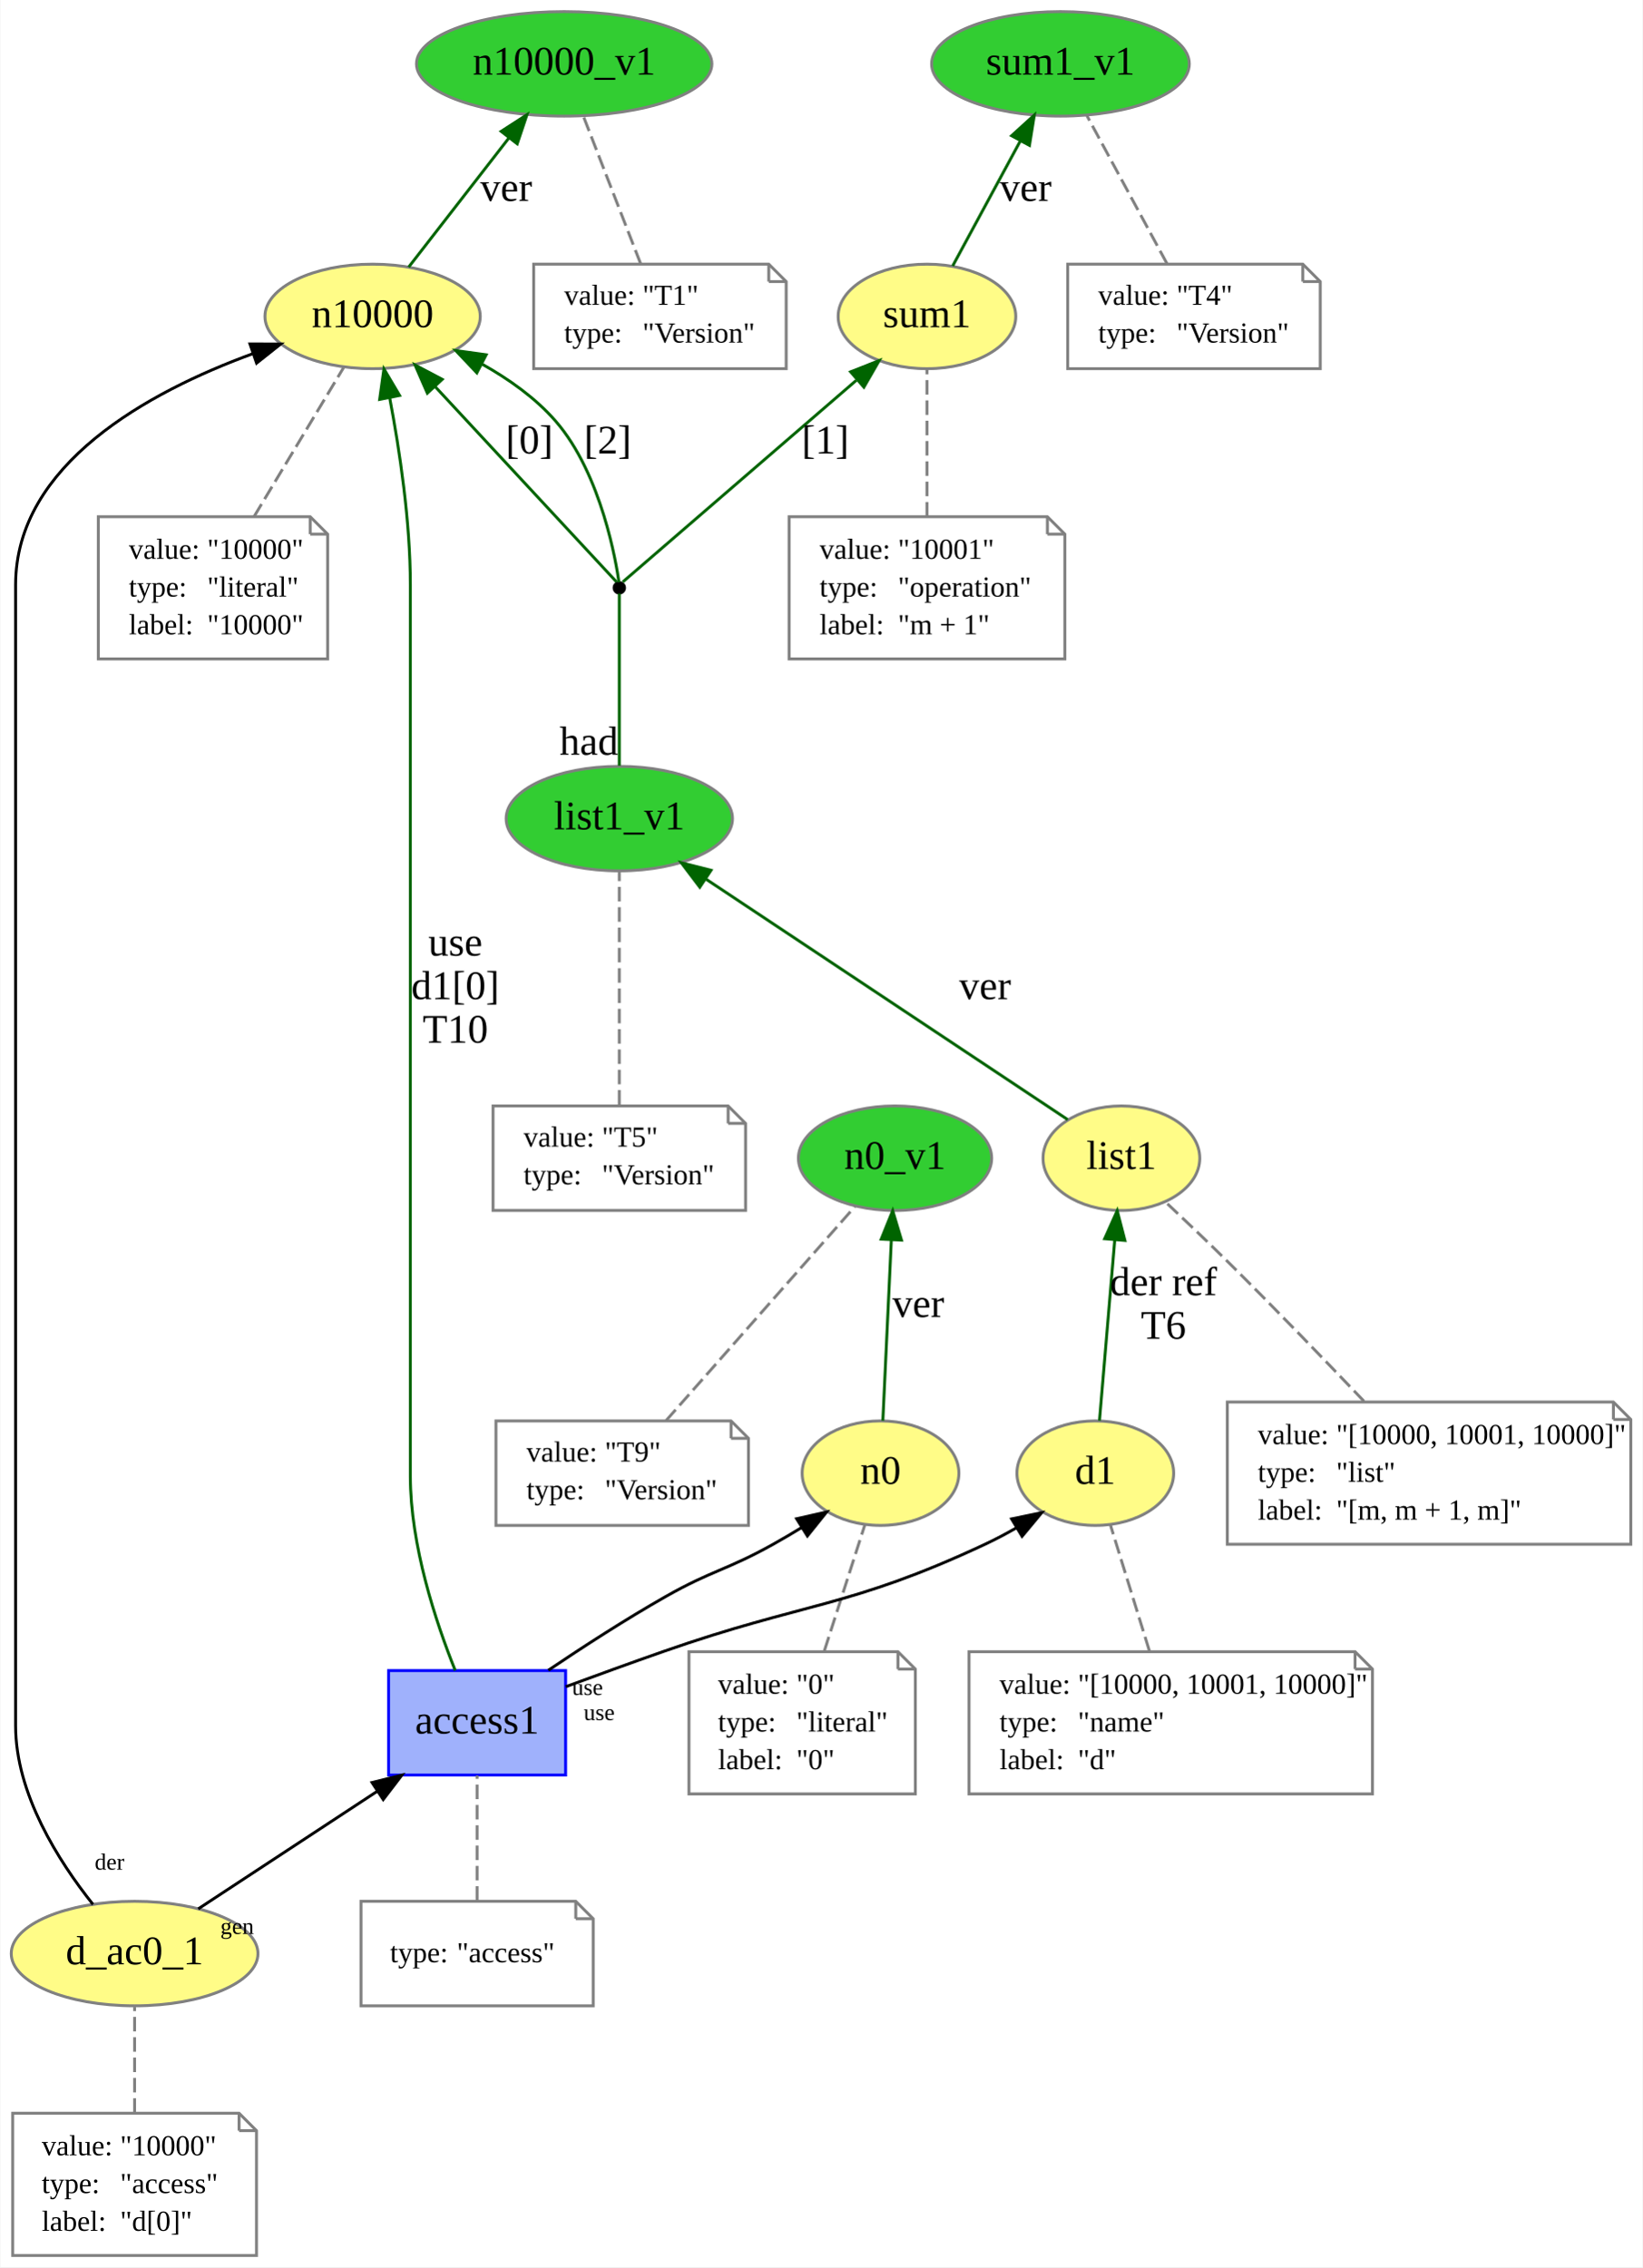
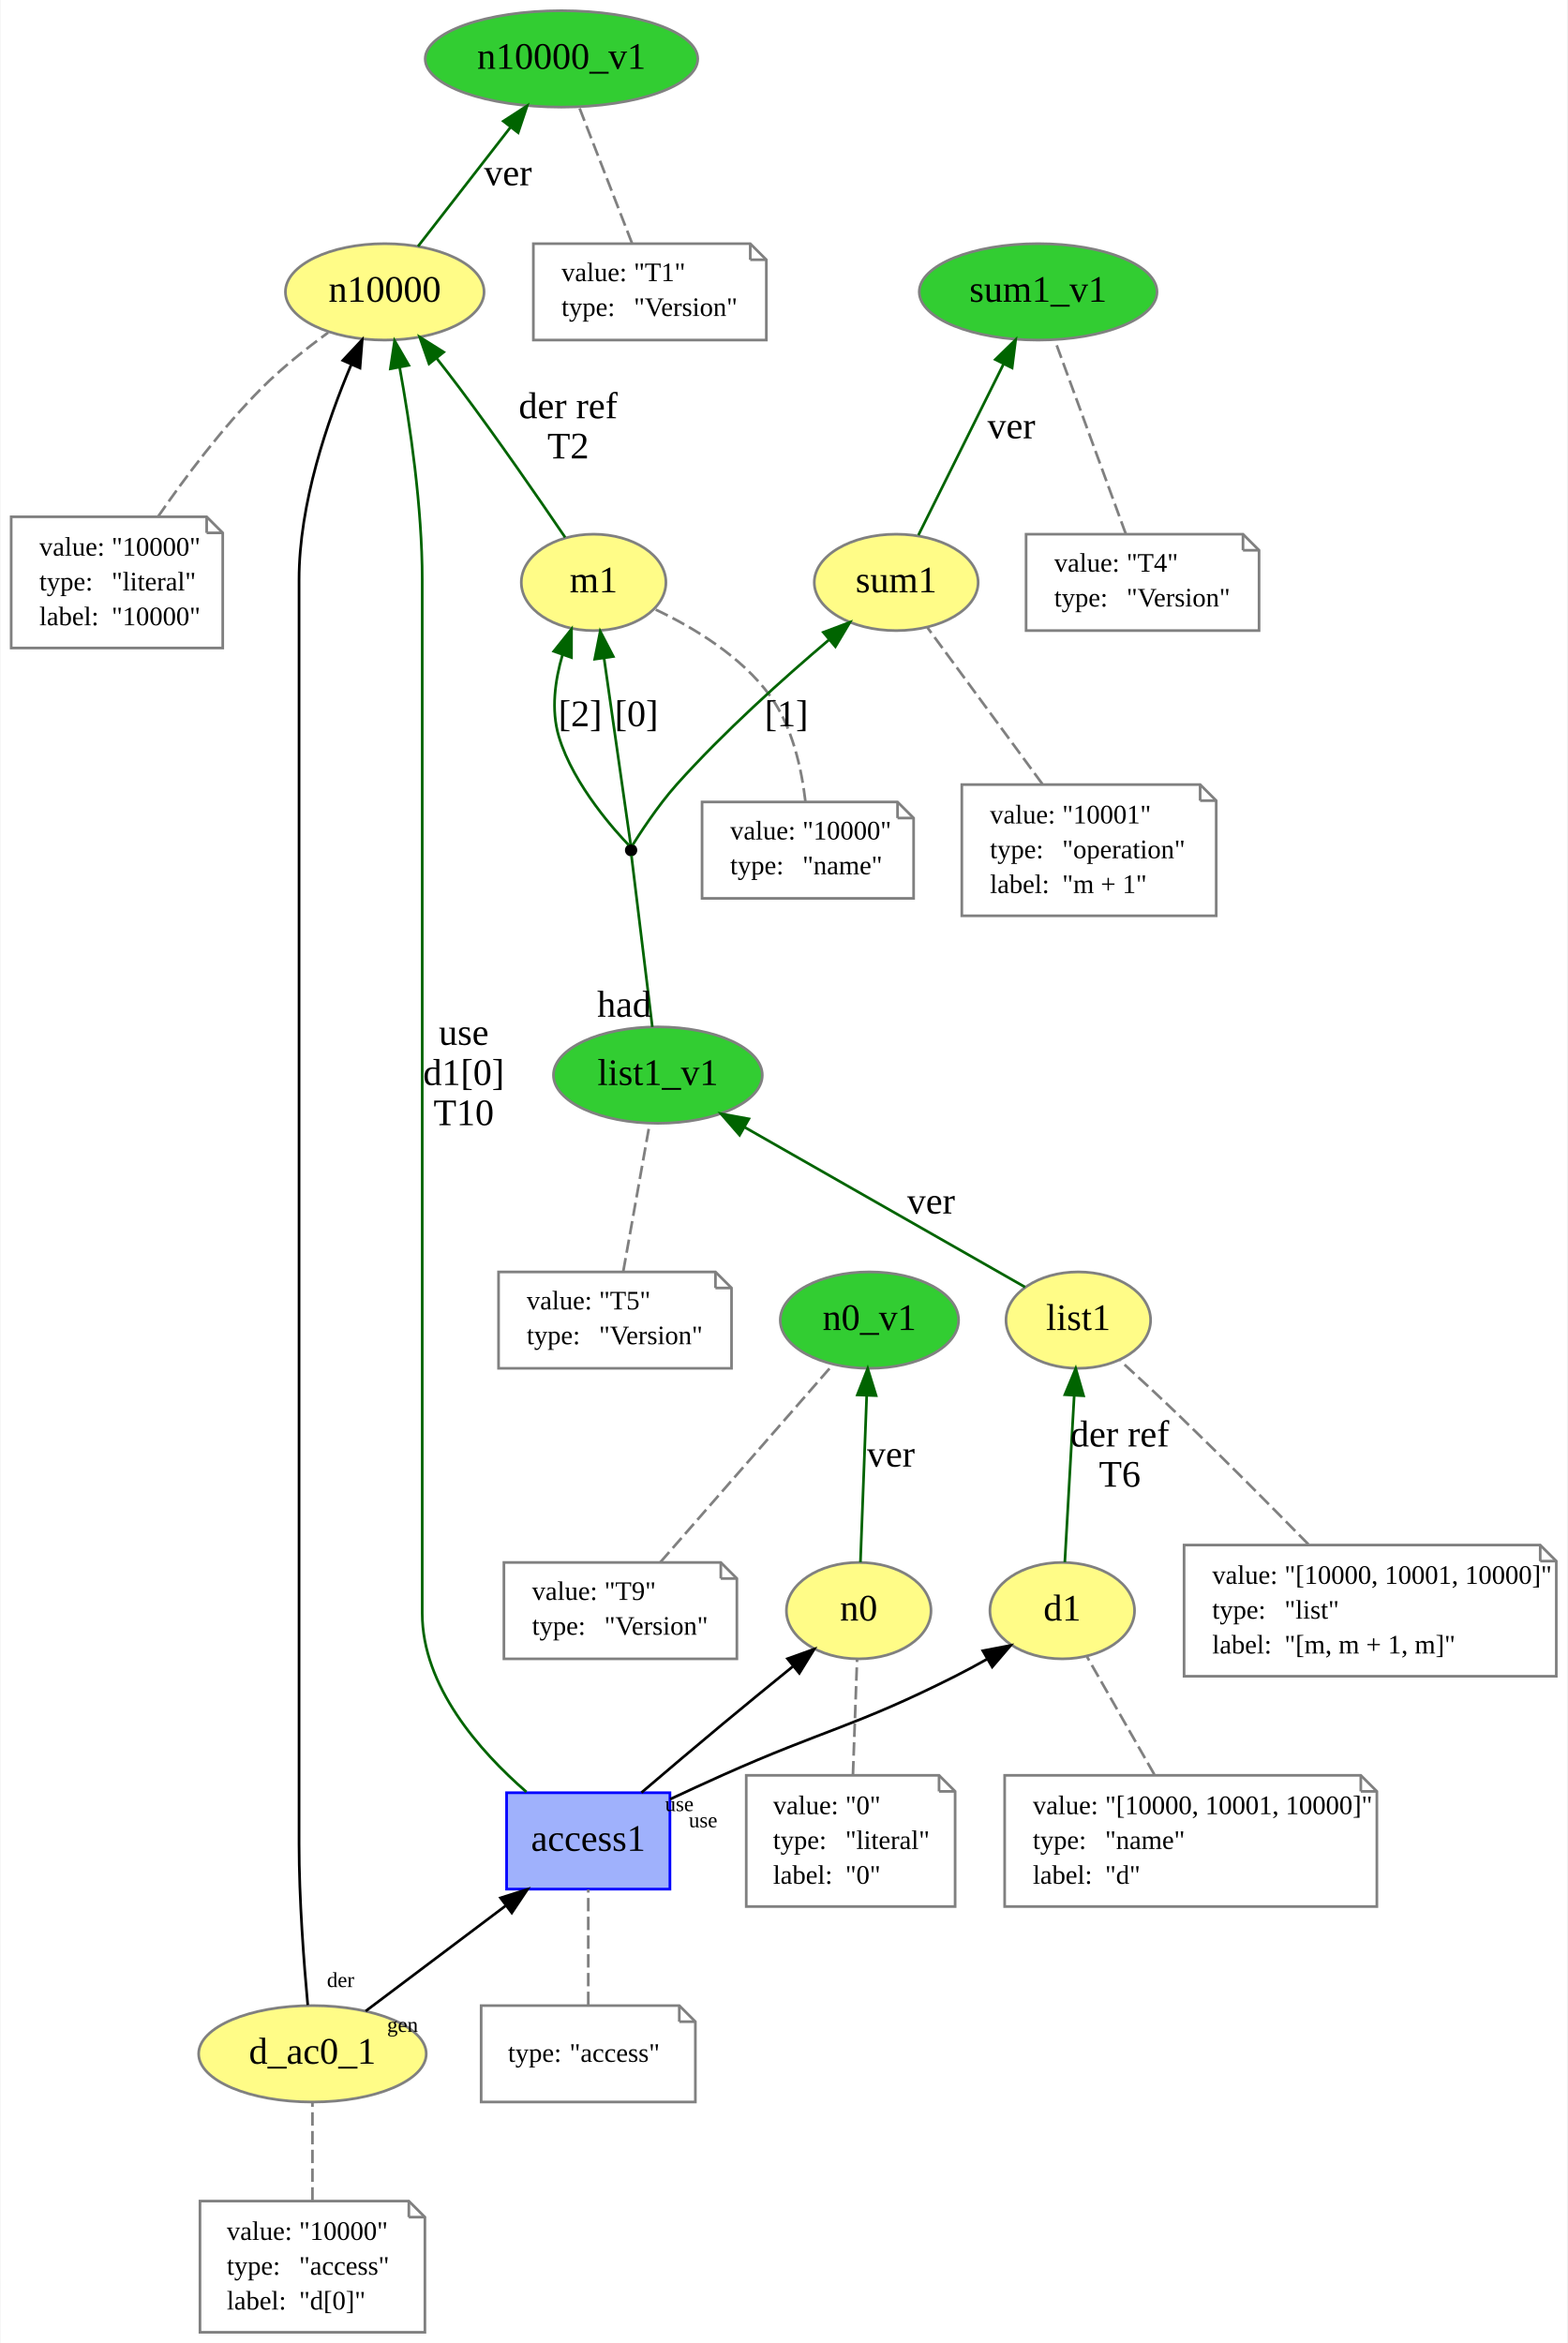
- <svg xmlns="http://www.w3.org/2000/svg" xmlns:xlink="http://www.w3.org/1999/xlink" width="566pt" height="781pt" viewBox="0.00 0.00 565.75 781.00">
-   <g id="graph0" class="graph" transform="scale(1 1) rotate(0) translate(4 777)">
-     <polygon fill="white" stroke="none" points="-4,4 -4,-777 561.746,-777 561.746,4 -4,4" />
+ <svg xmlns="http://www.w3.org/2000/svg" xmlns:xlink="http://www.w3.org/1999/xlink" width="578pt" height="864pt" viewBox="0.00 0.00 577.65 864.00">
+   <g id="graph0" class="graph" transform="scale(0.987429 0.987429) rotate(0) translate(4 871)">
+     <polygon fill="white" stroke="none" points="-4,4 -4,-871 581,-871 581,4 -4,4" />
    <g id="node1" class="node">
      <g id="a_node1">
        <a xlink:href="http://example.org/n10000" xlink:title="n10000">
-           <ellipse fill="#fffc87" stroke="#808080" cx="124.246" cy="-668" rx="37.093" ry="18" />
-           <text text-anchor="middle" x="124.246" y="-664.3" font-family="Times New Roman,serif" font-size="14.00">n10000</text>
+           <ellipse fill="#fffc87" stroke="#808080" cx="139.5" cy="-762" rx="37.093" ry="18" />
+           <text text-anchor="middle" x="139.5" y="-758.3" font-family="Times New Roman,serif" font-size="14.00">n10000</text>
        </a>
      </g>
    </g>
    <g id="node3" class="node">
      <g id="a_node3">
        <a xlink:href="http://example.org/n10000_v1" xlink:title="n10000_v1">
-           <ellipse fill="#32cd32" stroke="#808080" cx="190.246" cy="-755" rx="50.892" ry="18" />
-           <text text-anchor="middle" x="190.246" y="-751.3" font-family="Times New Roman,serif" font-size="14.00">n10000_v1</text>
+           <ellipse fill="#32cd32" stroke="#808080" cx="205.5" cy="-849" rx="50.892" ry="18" />
+           <text text-anchor="middle" x="205.5" y="-845.3" font-family="Times New Roman,serif" font-size="14.00">n10000_v1</text>
        </a>
      </g>
    </g>
    <g id="edge3" class="edge">
-       <path fill="none" stroke="darkgreen" d="M136.66,-684.988C146.399,-697.53 160.121,-715.203 171.241,-729.523" />
-       <polygon fill="darkgreen" stroke="darkgreen" points="168.54,-731.752 177.438,-737.504 174.069,-727.459 168.54,-731.752" />
-       <text text-anchor="middle" x="170.246" y="-707.8" font-family="Times New Roman,serif" font-size="14.00">ver</text>
+       <path fill="none" stroke="darkgreen" d="M151.914,-778.988C161.653,-791.53 175.375,-809.203 186.495,-823.523" />
+       <polygon fill="darkgreen" stroke="darkgreen" points="183.794,-825.752 192.691,-831.504 189.323,-821.459 183.794,-825.752" />
+       <text text-anchor="middle" x="185.5" y="-801.8" font-family="Times New Roman,serif" font-size="14.00">ver</text>
    </g>
    <g id="node2" class="node">
-       <polygon fill="none" stroke="gray" points="102.746,-599 29.746,-599 29.746,-550 108.746,-550 108.746,-593 102.746,-599" />
-       <polyline fill="none" stroke="gray" points="102.746,-599 102.746,-593 " />
-       <polyline fill="none" stroke="gray" points="108.746,-593 102.746,-593 " />
-       <text text-anchor="start" x="40.246" y="-584.5" font-family="Times New Roman,serif" font-size="10.00">value:</text>
-       <text text-anchor="start" x="67.246" y="-584.5" font-family="Times New Roman,serif" font-size="10.00">"10000"</text>
-       <text text-anchor="start" x="40.246" y="-571.5" font-family="Times New Roman,serif" font-size="10.00">type:</text>
-       <text text-anchor="start" x="67.246" y="-571.5" font-family="Times New Roman,serif" font-size="10.00">"literal"</text>
-       <text text-anchor="start" x="40.246" y="-558.5" font-family="Times New Roman,serif" font-size="10.00">label:</text>
-       <text text-anchor="start" x="67.246" y="-558.5" font-family="Times New Roman,serif" font-size="10.00">"10000"</text>
+       <polygon fill="none" stroke="gray" points="73,-678 0,-678 0,-629 79,-629 79,-672 73,-678" />
+       <polyline fill="none" stroke="gray" points="73,-678 73,-672 " />
+       <polyline fill="none" stroke="gray" points="79,-672 73,-672 " />
+       <text text-anchor="start" x="10.5" y="-663.5" font-family="Times New Roman,serif" font-size="10.00">value:</text>
+       <text text-anchor="start" x="37.5" y="-663.5" font-family="Times New Roman,serif" font-size="10.00">"10000"</text>
+       <text text-anchor="start" x="10.5" y="-650.5" font-family="Times New Roman,serif" font-size="10.00">type:</text>
+       <text text-anchor="start" x="37.5" y="-650.5" font-family="Times New Roman,serif" font-size="10.00">"literal"</text>
+       <text text-anchor="start" x="10.5" y="-637.5" font-family="Times New Roman,serif" font-size="10.00">label:</text>
+       <text text-anchor="start" x="37.5" y="-637.5" font-family="Times New Roman,serif" font-size="10.00">"10000"</text>
    </g>
    <g id="edge1" class="edge">
-       <path fill="none" stroke="gray" stroke-dasharray="5,2" d="M83.41,-599.064C93.086,-615.161 105.668,-636.093 114.294,-650.443" />
+       <path fill="none" stroke="gray" stroke-dasharray="5,2" d="M54.805,-678.007C64.892,-692.618 78.897,-711.345 93.5,-726 101.008,-733.535 110.185,-740.831 118.362,-746.793" />
    </g>
    <g id="node4" class="node">
-       <polygon fill="none" stroke="gray" points="260.746,-686 179.746,-686 179.746,-650 266.746,-650 266.746,-680 260.746,-686" />
-       <polyline fill="none" stroke="gray" points="260.746,-686 260.746,-680 " />
-       <polyline fill="none" stroke="gray" points="266.746,-680 260.746,-680 " />
-       <text text-anchor="start" x="190.246" y="-672" font-family="Times New Roman,serif" font-size="10.00">value:</text>
-       <text text-anchor="start" x="217.246" y="-672" font-family="Times New Roman,serif" font-size="10.00">"T1"</text>
-       <text text-anchor="start" x="190.246" y="-659" font-family="Times New Roman,serif" font-size="10.00">type:</text>
-       <text text-anchor="start" x="217.246" y="-659" font-family="Times New Roman,serif" font-size="10.00">"Version"</text>
+       <polygon fill="none" stroke="gray" points="276,-780 195,-780 195,-744 282,-744 282,-774 276,-780" />
+       <polyline fill="none" stroke="gray" points="276,-780 276,-774 " />
+       <polyline fill="none" stroke="gray" points="282,-774 276,-774 " />
+       <text text-anchor="start" x="205.5" y="-766" font-family="Times New Roman,serif" font-size="10.00">value:</text>
+       <text text-anchor="start" x="232.5" y="-766" font-family="Times New Roman,serif" font-size="10.00">"T1"</text>
+       <text text-anchor="start" x="205.5" y="-753" font-family="Times New Roman,serif" font-size="10.00">type:</text>
+       <text text-anchor="start" x="232.5" y="-753" font-family="Times New Roman,serif" font-size="10.00">"Version"</text>
    </g>
    <g id="edge2" class="edge">
-       <path fill="none" stroke="gray" stroke-dasharray="5,2" d="M216.568,-686.201C210.805,-701.045 202.529,-722.363 196.802,-737.115" />
+       <path fill="none" stroke="gray" stroke-dasharray="5,2" d="M231.822,-780.201C226.059,-795.045 217.783,-816.363 212.055,-831.115" />
    </g>
    <g id="node5" class="node">
      <g id="a_node5">
-         <a xlink:href="http://example.org/sum1" xlink:title="sum1">
-           <ellipse fill="#fffc87" stroke="#808080" cx="315.246" cy="-668" rx="30.595" ry="18" />
-           <text text-anchor="middle" x="315.246" y="-664.3" font-family="Times New Roman,serif" font-size="14.00">sum1</text>
-         </a>
-       </g>
+         <a xlink:href="http://example.org/m1" xlink:title="m1">
+           <ellipse fill="#fffc87" stroke="#808080" cx="217.5" cy="-653.5" rx="27" ry="18" />
+           <text text-anchor="middle" x="217.5" y="-649.8" font-family="Times New Roman,serif" font-size="14.00">m1</text>
+         </a>
+       </g>
+     </g>
+     <g id="edge5" class="edge">
+       <path fill="none" stroke="darkgreen" d="M206.862,-670.329C196.93,-684.957 181.568,-707.203 167.5,-726 164.75,-729.674 161.782,-733.512 158.841,-737.244" />
+       <polygon fill="darkgreen" stroke="darkgreen" points="156.043,-735.14 152.544,-745.14 161.515,-739.504 156.043,-735.14" />
+       <text text-anchor="middle" x="208" y="-714.8" font-family="Times New Roman,serif" font-size="14.00">der ref</text>
+       <text text-anchor="middle" x="208" y="-699.8" font-family="Times New Roman,serif" font-size="14.00">T2</text>
+     </g>
+     <g id="node6" class="node">
+       <polygon fill="none" stroke="gray" points="331,-571.5 258,-571.5 258,-535.5 337,-535.5 337,-565.5 331,-571.5" />
+       <polyline fill="none" stroke="gray" points="331,-571.5 331,-565.5 " />
+       <polyline fill="none" stroke="gray" points="337,-565.5 331,-565.5 " />
+       <text text-anchor="start" x="268.5" y="-557.5" font-family="Times New Roman,serif" font-size="10.00">value:</text>
+       <text text-anchor="start" x="295.5" y="-557.5" font-family="Times New Roman,serif" font-size="10.00">"10000"</text>
+       <text text-anchor="start" x="268.5" y="-544.5" font-family="Times New Roman,serif" font-size="10.00">type:</text>
+       <text text-anchor="start" x="295.5" y="-544.5" font-family="Times New Roman,serif" font-size="10.00">"name"</text>
+     </g>
+     <g id="edge4" class="edge">
+       <path fill="none" stroke="gray" stroke-dasharray="5,2" d="M296.589,-571.728C295.201,-583.714 291.792,-599.536 283.5,-611 272.712,-625.915 254.759,-636.696 240.299,-643.525" />
    </g>
    <g id="node7" class="node">
      <g id="a_node7">
-         <a xlink:href="http://example.org/sum1_v1" xlink:title="sum1_v1">
-           <ellipse fill="#32cd32" stroke="#808080" cx="361.246" cy="-755" rx="44.393" ry="18" />
-           <text text-anchor="middle" x="361.246" y="-751.3" font-family="Times New Roman,serif" font-size="14.00">sum1_v1</text>
-         </a>
-       </g>
-     </g>
-     <g id="edge6" class="edge">
-       <path fill="none" stroke="darkgreen" d="M324.116,-685.389C330.691,-697.54 339.783,-714.34 347.324,-728.275" />
-       <polygon fill="darkgreen" stroke="darkgreen" points="344.41,-730.243 352.247,-737.371 350.566,-726.911 344.41,-730.243" />
-       <text text-anchor="middle" x="349.246" y="-707.8" font-family="Times New Roman,serif" font-size="14.00">ver</text>
-     </g>
-     <g id="node6" class="node">
-       <polygon fill="none" stroke="gray" points="356.746,-599 267.746,-599 267.746,-550 362.746,-550 362.746,-593 356.746,-599" />
-       <polyline fill="none" stroke="gray" points="356.746,-599 356.746,-593 " />
-       <polyline fill="none" stroke="gray" points="362.746,-593 356.746,-593 " />
-       <text text-anchor="start" x="278.246" y="-584.5" font-family="Times New Roman,serif" font-size="10.00">value:</text>
-       <text text-anchor="start" x="305.246" y="-584.5" font-family="Times New Roman,serif" font-size="10.00">"10001"</text>
-       <text text-anchor="start" x="278.246" y="-571.5" font-family="Times New Roman,serif" font-size="10.00">type:</text>
-       <text text-anchor="start" x="305.246" y="-571.5" font-family="Times New Roman,serif" font-size="10.00">"operation"</text>
-       <text text-anchor="start" x="278.246" y="-558.5" font-family="Times New Roman,serif" font-size="10.00">label:</text>
-       <text text-anchor="start" x="305.246" y="-558.5" font-family="Times New Roman,serif" font-size="10.00">"m + 1"</text>
-     </g>
-     <g id="edge4" class="edge">
-       <path fill="none" stroke="gray" stroke-dasharray="5,2" d="M315.246,-599.064C315.246,-614.949 315.246,-635.543 315.246,-649.873" />
-     </g>
-     <g id="node8" class="node">
-       <polygon fill="none" stroke="gray" points="444.746,-686 363.746,-686 363.746,-650 450.746,-650 450.746,-680 444.746,-686" />
-       <polyline fill="none" stroke="gray" points="444.746,-686 444.746,-680 " />
-       <polyline fill="none" stroke="gray" points="450.746,-680 444.746,-680 " />
-       <text text-anchor="start" x="374.246" y="-672" font-family="Times New Roman,serif" font-size="10.00">value:</text>
-       <text text-anchor="start" x="401.246" y="-672" font-family="Times New Roman,serif" font-size="10.00">"T4"</text>
-       <text text-anchor="start" x="374.246" y="-659" font-family="Times New Roman,serif" font-size="10.00">type:</text>
-       <text text-anchor="start" x="401.246" y="-659" font-family="Times New Roman,serif" font-size="10.00">"Version"</text>
-     </g>
-     <g id="edge5" class="edge">
-       <path fill="none" stroke="gray" stroke-dasharray="5,2" d="M397.937,-686.201C389.904,-701.045 378.367,-722.363 370.384,-737.115" />
+         <a xlink:href="http://example.org/sum1" xlink:title="sum1">
+           <ellipse fill="#fffc87" stroke="#808080" cx="330.5" cy="-653.5" rx="30.595" ry="18" />
+           <text text-anchor="middle" x="330.5" y="-649.8" font-family="Times New Roman,serif" font-size="14.00">sum1</text>
+         </a>
+       </g>
    </g>
    <g id="node9" class="node">
      <g id="a_node9">
-         <a xlink:href="http://example.org/list1" xlink:title="list1">
-           <ellipse fill="#fffc87" stroke="#808080" cx="382.246" cy="-378" rx="27" ry="18" />
-           <text text-anchor="middle" x="382.246" y="-374.3" font-family="Times New Roman,serif" font-size="14.00">list1</text>
-         </a>
-       </g>
+         <a xlink:href="http://example.org/sum1_v1" xlink:title="sum1_v1">
+           <ellipse fill="#32cd32" stroke="#808080" cx="383.5" cy="-762" rx="44.393" ry="18" />
+           <text text-anchor="middle" x="383.5" y="-758.3" font-family="Times New Roman,serif" font-size="14.00">sum1_v1</text>
+         </a>
+       </g>
+     </g>
+     <g id="edge8" class="edge">
+       <path fill="none" stroke="darkgreen" d="M338.781,-671.141C347.288,-688.234 360.649,-715.083 370.554,-734.985" />
+       <polygon fill="darkgreen" stroke="darkgreen" points="367.513,-736.731 375.102,-744.125 373.78,-733.613 367.513,-736.731" />
+       <text text-anchor="middle" x="373.5" y="-707.3" font-family="Times New Roman,serif" font-size="14.00">ver</text>
+     </g>
+     <g id="node8" class="node">
+       <polygon fill="none" stroke="gray" points="444,-578 355,-578 355,-529 450,-529 450,-572 444,-578" />
+       <polyline fill="none" stroke="gray" points="444,-578 444,-572 " />
+       <polyline fill="none" stroke="gray" points="450,-572 444,-572 " />
+       <text text-anchor="start" x="365.5" y="-563.5" font-family="Times New Roman,serif" font-size="10.00">value:</text>
+       <text text-anchor="start" x="392.5" y="-563.5" font-family="Times New Roman,serif" font-size="10.00">"10001"</text>
+       <text text-anchor="start" x="365.5" y="-550.5" font-family="Times New Roman,serif" font-size="10.00">type:</text>
+       <text text-anchor="start" x="392.5" y="-550.5" font-family="Times New Roman,serif" font-size="10.00">"operation"</text>
+       <text text-anchor="start" x="365.5" y="-537.5" font-family="Times New Roman,serif" font-size="10.00">label:</text>
+       <text text-anchor="start" x="392.5" y="-537.5" font-family="Times New Roman,serif" font-size="10.00">"m + 1"</text>
+     </g>
+     <g id="edge6" class="edge">
+       <path fill="none" stroke="gray" stroke-dasharray="5,2" d="M385.071,-578.223C371.753,-596.35 353.766,-620.833 342.148,-636.646" />
+     </g>
+     <g id="node10" class="node">
+       <polygon fill="none" stroke="gray" points="460,-671.5 379,-671.5 379,-635.5 466,-635.5 466,-665.5 460,-671.5" />
+       <polyline fill="none" stroke="gray" points="460,-671.5 460,-665.5 " />
+       <polyline fill="none" stroke="gray" points="466,-665.5 460,-665.5 " />
+       <text text-anchor="start" x="389.5" y="-657.5" font-family="Times New Roman,serif" font-size="10.00">value:</text>
+       <text text-anchor="start" x="416.5" y="-657.5" font-family="Times New Roman,serif" font-size="10.00">"T4"</text>
+       <text text-anchor="start" x="389.5" y="-644.5" font-family="Times New Roman,serif" font-size="10.00">type:</text>
+       <text text-anchor="start" x="416.5" y="-644.5" font-family="Times New Roman,serif" font-size="10.00">"Version"</text>
+     </g>
+     <g id="edge7" class="edge">
+       <path fill="none" stroke="gray" stroke-dasharray="5,2" d="M416.234,-671.611C408.956,-691.485 397.022,-724.075 389.75,-743.931" />
    </g>
    <g id="node11" class="node">
      <g id="a_node11">
+         <a xlink:href="http://example.org/list1" xlink:title="list1">
+           <ellipse fill="#fffc87" stroke="#808080" cx="398.5" cy="-378" rx="27" ry="18" />
+           <text text-anchor="middle" x="398.5" y="-374.3" font-family="Times New Roman,serif" font-size="14.00">list1</text>
+         </a>
+       </g>
+     </g>
+     <g id="node13" class="node">
+       <g id="a_node13">
        <a xlink:href="http://example.org/list1_v1" xlink:title="list1_v1">
-           <ellipse fill="#32cd32" stroke="#808080" cx="209.246" cy="-495" rx="38.993" ry="18" />
-           <text text-anchor="middle" x="209.246" y="-491.3" font-family="Times New Roman,serif" font-size="14.00">list1_v1</text>
-         </a>
-       </g>
+           <ellipse fill="#32cd32" stroke="#808080" cx="241.5" cy="-469.5" rx="38.993" ry="18" />
+           <text text-anchor="middle" x="241.5" y="-465.8" font-family="Times New Roman,serif" font-size="14.00">list1_v1</text>
+         </a>
+       </g>
+     </g>
+     <g id="edge11" class="edge">
+       <path fill="none" stroke="darkgreen" d="M378.616,-390.335C352.256,-405.362 305.409,-432.068 273.903,-450.028" />
+       <polygon fill="darkgreen" stroke="darkgreen" points="272.01,-447.078 265.056,-455.071 275.477,-453.16 272.01,-447.078" />
+       <text text-anchor="middle" x="343.5" y="-417.8" font-family="Times New Roman,serif" font-size="14.00">ver</text>
+     </g>
+     <g id="node12" class="node">
+       <polygon fill="none" stroke="gray" points="571,-294 438,-294 438,-245 577,-245 577,-288 571,-294" />
+       <polyline fill="none" stroke="gray" points="571,-294 571,-288 " />
+       <polyline fill="none" stroke="gray" points="577,-288 571,-288 " />
+       <text text-anchor="start" x="448.5" y="-279.5" font-family="Times New Roman,serif" font-size="10.00">value:</text>
+       <text text-anchor="start" x="475.5" y="-279.5" font-family="Times New Roman,serif" font-size="10.00">"[10000, 10001, 10000]"</text>
+       <text text-anchor="start" x="448.5" y="-266.5" font-family="Times New Roman,serif" font-size="10.00">type:</text>
+       <text text-anchor="start" x="475.5" y="-266.5" font-family="Times New Roman,serif" font-size="10.00">"list"</text>
+       <text text-anchor="start" x="448.5" y="-253.5" font-family="Times New Roman,serif" font-size="10.00">label:</text>
+       <text text-anchor="start" x="475.5" y="-253.5" font-family="Times New Roman,serif" font-size="10.00">"[m, m + 1, m]"</text>
    </g>
    <g id="edge9" class="edge">
-       <path fill="none" stroke="darkgreen" d="M363.732,-391.307C333.92,-411.124 275.002,-450.29 239.166,-474.111" />
-       <polygon fill="darkgreen" stroke="darkgreen" points="236.974,-471.365 230.584,-479.816 240.85,-477.195 236.974,-471.365" />
-       <text text-anchor="middle" x="335.246" y="-432.8" font-family="Times New Roman,serif" font-size="14.00">ver</text>
-     </g>
-     <g id="node10" class="node">
-       <polygon fill="none" stroke="gray" points="551.746,-294 418.746,-294 418.746,-245 557.746,-245 557.746,-288 551.746,-294" />
-       <polyline fill="none" stroke="gray" points="551.746,-294 551.746,-288 " />
-       <polyline fill="none" stroke="gray" points="557.746,-288 551.746,-288 " />
-       <text text-anchor="start" x="429.246" y="-279.5" font-family="Times New Roman,serif" font-size="10.00">value:</text>
-       <text text-anchor="start" x="456.246" y="-279.5" font-family="Times New Roman,serif" font-size="10.00">"[10000, 10001, 10000]"</text>
-       <text text-anchor="start" x="429.246" y="-266.5" font-family="Times New Roman,serif" font-size="10.00">type:</text>
-       <text text-anchor="start" x="456.246" y="-266.5" font-family="Times New Roman,serif" font-size="10.00">"list"</text>
-       <text text-anchor="start" x="429.246" y="-253.5" font-family="Times New Roman,serif" font-size="10.00">label:</text>
-       <text text-anchor="start" x="456.246" y="-253.5" font-family="Times New Roman,serif" font-size="10.00">"[m, m + 1, m]"</text>
-     </g>
-     <g id="edge7" class="edge">
-       <path fill="none" stroke="gray" stroke-dasharray="5,2" d="M465.826,-294.271C452.457,-308.31 435.06,-326.343 419.246,-342 412.209,-348.968 404.247,-356.538 397.517,-362.85" />
-     </g>
-     <g id="node13" class="node">
-       <ellipse fill="black" stroke="black" cx="209.246" cy="-574.5" rx="1.8" ry="1.8" />
+       <path fill="none" stroke="gray" stroke-dasharray="5,2" d="M484.417,-294.273C470.655,-308.312 452.754,-326.345 436.5,-342 429.265,-348.969 421.087,-356.539 414.176,-362.851" />
+     </g>
+     <g id="node15" class="node">
+       <ellipse fill="black" stroke="black" cx="231.5" cy="-553.5" rx="1.8" ry="1.8" />
+     </g>
+     <g id="edge12" class="edge">
+       <path fill="none" stroke="darkgreen" d="M239.428,-487.49C236.774,-509.257 232.419,-544.963 231.626,-551.467" />
+       <text text-anchor="middle" x="228.928" y="-491.29" font-family="Times New Roman,serif" font-size="14.00">had</text>
+     </g>
+     <g id="node14" class="node">
+       <polygon fill="none" stroke="gray" points="263,-396 182,-396 182,-360 269,-360 269,-390 263,-396" />
+       <polyline fill="none" stroke="gray" points="263,-396 263,-390 " />
+       <polyline fill="none" stroke="gray" points="269,-390 263,-390 " />
+       <text text-anchor="start" x="192.5" y="-382" font-family="Times New Roman,serif" font-size="10.00">value:</text>
+       <text text-anchor="start" x="219.5" y="-382" font-family="Times New Roman,serif" font-size="10.00">"T5"</text>
+       <text text-anchor="start" x="192.5" y="-369" font-family="Times New Roman,serif" font-size="10.00">type:</text>
+       <text text-anchor="start" x="219.5" y="-369" font-family="Times New Roman,serif" font-size="10.00">"Version"</text>
    </g>
    <g id="edge10" class="edge">
-       <path fill="none" stroke="darkgreen" d="M209.246,-513.2C209.246,-533.891 209.246,-566.603 209.246,-572.555" />
-       <text text-anchor="middle" x="198.746" y="-517" font-family="Times New Roman,serif" font-size="14.00">had</text>
-     </g>
-     <g id="node12" class="node">
-       <polygon fill="none" stroke="gray" points="246.746,-396 165.746,-396 165.746,-360 252.746,-360 252.746,-390 246.746,-396" />
-       <polyline fill="none" stroke="gray" points="246.746,-396 246.746,-390 " />
-       <polyline fill="none" stroke="gray" points="252.746,-390 246.746,-390 " />
-       <text text-anchor="start" x="176.246" y="-382" font-family="Times New Roman,serif" font-size="10.00">value:</text>
-       <text text-anchor="start" x="203.246" y="-382" font-family="Times New Roman,serif" font-size="10.00">"T5"</text>
-       <text text-anchor="start" x="176.246" y="-369" font-family="Times New Roman,serif" font-size="10.00">type:</text>
-       <text text-anchor="start" x="203.246" y="-369" font-family="Times New Roman,serif" font-size="10.00">"Version"</text>
-     </g>
-     <g id="edge8" class="edge">
-       <path fill="none" stroke="gray" stroke-dasharray="5,2" d="M209.246,-396.466C209.246,-418.207 209.246,-455.105 209.246,-476.746" />
-     </g>
-     <g id="edge11" class="edge">
-       <path fill="none" stroke="darkgreen" d="M208.292,-576.528C202.235,-583.047 168.683,-619.165 145.847,-643.747" />
-       <polygon fill="darkgreen" stroke="darkgreen" points="143.1,-641.562 138.858,-651.271 148.229,-646.326 143.1,-641.562" />
-       <text text-anchor="middle" x="178.246" y="-620.8" font-family="Times New Roman,serif" font-size="14.00">[0]</text>
+       <path fill="none" stroke="gray" stroke-dasharray="5,2" d="M228.585,-396.257C231.418,-412.105 235.594,-435.465 238.425,-451.296" />
    </g>
    <g id="edge13" class="edge">
-       <path fill="none" stroke="darkgreen" d="M209.126,-576.411C208.325,-582.147 203.303,-613.6 187.246,-632 180.336,-639.919 171.177,-646.409 161.99,-651.556" />
-       <polygon fill="darkgreen" stroke="darkgreen" points="160.158,-648.563 152.876,-656.258 163.367,-654.784 160.158,-648.563" />
-       <text text-anchor="middle" x="205.246" y="-620.8" font-family="Times New Roman,serif" font-size="14.00">[2]</text>
-     </g>
-     <g id="edge12" class="edge">
-       <path fill="none" stroke="darkgreen" d="M210.437,-576.528C218.22,-583.247 262.423,-621.403 290.883,-645.969" />
-       <polygon fill="darkgreen" stroke="darkgreen" points="288.943,-648.919 298.8,-652.804 293.517,-643.62 288.943,-648.919" />
-       <text text-anchor="middle" x="280.246" y="-620.8" font-family="Times New Roman,serif" font-size="14.00">[1]</text>
-     </g>
-     <g id="node14" class="node">
-       <g id="a_node14">
-         <a xlink:href="http://example.org/d1" xlink:title="d1">
-           <ellipse fill="#fffc87" stroke="#808080" cx="373.246" cy="-269.5" rx="27" ry="18" />
-           <text text-anchor="middle" x="373.246" y="-265.8" font-family="Times New Roman,serif" font-size="14.00">d1</text>
-         </a>
-       </g>
+       <path fill="none" stroke="darkgreen" d="M231.343,-555.601C230.376,-562.365 225.16,-598.879 221.416,-625.091" />
+       <polygon fill="darkgreen" stroke="darkgreen" points="217.916,-624.839 219.967,-635.233 224.846,-625.829 217.916,-624.839" />
+       <text text-anchor="middle" x="233.5" y="-599.8" font-family="Times New Roman,serif" font-size="14.00">[0]</text>
    </g>
    <g id="edge15" class="edge">
-       <path fill="none" stroke="darkgreen" d="M374.692,-287.611C376.109,-304.38 378.291,-330.201 379.947,-349.788" />
-       <polygon fill="darkgreen" stroke="darkgreen" points="376.474,-350.262 380.804,-359.931 383.449,-349.672 376.474,-350.262" />
-       <text text-anchor="middle" x="396.746" y="-330.8" font-family="Times New Roman,serif" font-size="14.00">der ref</text>
-       <text text-anchor="middle" x="396.746" y="-315.8" font-family="Times New Roman,serif" font-size="14.00">T6</text>
-     </g>
-     <g id="node15" class="node">
-       <polygon fill="none" stroke="gray" points="462.746,-208 329.746,-208 329.746,-159 468.746,-159 468.746,-202 462.746,-208" />
-       <polyline fill="none" stroke="gray" points="462.746,-208 462.746,-202 " />
-       <polyline fill="none" stroke="gray" points="468.746,-202 462.746,-202 " />
-       <text text-anchor="start" x="340.246" y="-193.5" font-family="Times New Roman,serif" font-size="10.00">value:</text>
-       <text text-anchor="start" x="367.246" y="-193.5" font-family="Times New Roman,serif" font-size="10.00">"[10000, 10001, 10000]"</text>
-       <text text-anchor="start" x="340.246" y="-180.5" font-family="Times New Roman,serif" font-size="10.00">type:</text>
-       <text text-anchor="start" x="367.246" y="-180.5" font-family="Times New Roman,serif" font-size="10.00">"name"</text>
-       <text text-anchor="start" x="340.246" y="-167.5" font-family="Times New Roman,serif" font-size="10.00">label:</text>
-       <text text-anchor="start" x="367.246" y="-167.5" font-family="Times New Roman,serif" font-size="10.00">"d"</text>
+       <path fill="none" stroke="darkgreen" d="M230.597,-555.418C226.541,-559.612 209.976,-577.541 204.5,-596 201.568,-605.883 203.063,-616.902 205.912,-626.566" />
+       <polygon fill="darkgreen" stroke="darkgreen" points="202.624,-627.768 209.242,-636.042 209.228,-625.447 202.624,-627.768" />
+       <text text-anchor="middle" x="212.5" y="-599.8" font-family="Times New Roman,serif" font-size="14.00">[2]</text>
    </g>
    <g id="edge14" class="edge">
-       <path fill="none" stroke="gray" stroke-dasharray="5,2" d="M391.865,-208.346C387.571,-222.219 382.265,-239.362 378.417,-251.794" />
+       <path fill="none" stroke="darkgreen" d="M232.084,-555.448C234.131,-558.737 241.249,-569.893 248.5,-578 266.132,-597.712 288.48,-617.741 305.39,-632.06" />
+       <polygon fill="darkgreen" stroke="darkgreen" points="303.295,-634.871 313.211,-638.604 307.788,-629.503 303.295,-634.871" />
+       <text text-anchor="middle" x="289.5" y="-599.8" font-family="Times New Roman,serif" font-size="14.00">[1]</text>
    </g>
    <g id="node16" class="node">
      <g id="a_node16">
-         <a xlink:href="http://example.org/n0" xlink:title="n0">
-           <ellipse fill="#fffc87" stroke="#808080" cx="299.246" cy="-269.5" rx="27" ry="18" />
-           <text text-anchor="middle" x="299.246" y="-265.8" font-family="Times New Roman,serif" font-size="14.00">n0</text>
-         </a>
-       </g>
+         <a xlink:href="http://example.org/d1" xlink:title="d1">
+           <ellipse fill="#fffc87" stroke="#808080" cx="392.5" cy="-269.5" rx="27" ry="18" />
+           <text text-anchor="middle" x="392.5" y="-265.8" font-family="Times New Roman,serif" font-size="14.00">d1</text>
+         </a>
+       </g>
+     </g>
+     <g id="edge17" class="edge">
+       <path fill="none" stroke="darkgreen" d="M393.464,-287.611C394.409,-304.38 395.863,-330.201 396.967,-349.788" />
+       <polygon fill="darkgreen" stroke="darkgreen" points="393.481,-350.144 397.538,-359.931 400.47,-349.75 393.481,-350.144" />
+       <text text-anchor="middle" x="414" y="-330.8" font-family="Times New Roman,serif" font-size="14.00">der ref</text>
+       <text text-anchor="middle" x="414" y="-315.8" font-family="Times New Roman,serif" font-size="14.00">T6</text>
+     </g>
+     <g id="node17" class="node">
+       <polygon fill="none" stroke="gray" points="504,-208 371,-208 371,-159 510,-159 510,-202 504,-208" />
+       <polyline fill="none" stroke="gray" points="504,-208 504,-202 " />
+       <polyline fill="none" stroke="gray" points="510,-202 504,-202 " />
+       <text text-anchor="start" x="381.5" y="-193.5" font-family="Times New Roman,serif" font-size="10.00">value:</text>
+       <text text-anchor="start" x="408.5" y="-193.5" font-family="Times New Roman,serif" font-size="10.00">"[10000, 10001, 10000]"</text>
+       <text text-anchor="start" x="381.5" y="-180.5" font-family="Times New Roman,serif" font-size="10.00">type:</text>
+       <text text-anchor="start" x="408.5" y="-180.5" font-family="Times New Roman,serif" font-size="10.00">"name"</text>
+       <text text-anchor="start" x="381.5" y="-167.5" font-family="Times New Roman,serif" font-size="10.00">label:</text>
+       <text text-anchor="start" x="408.5" y="-167.5" font-family="Times New Roman,serif" font-size="10.00">"d"</text>
+     </g>
+     <g id="edge16" class="edge">
+       <path fill="none" stroke="gray" stroke-dasharray="5,2" d="M426.874,-208.346C418.836,-222.413 408.876,-239.843 401.75,-252.313" />
    </g>
    <g id="node18" class="node">
      <g id="a_node18">
-         <a xlink:href="http://example.org/n0_v1" xlink:title="n0_v1">
-           <ellipse fill="#32cd32" stroke="#808080" cx="304.246" cy="-378" rx="33.295" ry="18" />
-           <text text-anchor="middle" x="304.246" y="-374.3" font-family="Times New Roman,serif" font-size="14.00">n0_v1</text>
-         </a>
-       </g>
-     </g>
-     <g id="edge18" class="edge">
-       <path fill="none" stroke="darkgreen" d="M300.05,-287.611C300.837,-304.38 302.049,-330.201 302.969,-349.788" />
-       <polygon fill="darkgreen" stroke="darkgreen" points="299.48,-350.107 303.445,-359.931 306.472,-349.778 299.48,-350.107" />
-       <text text-anchor="middle" x="312.246" y="-323.3" font-family="Times New Roman,serif" font-size="14.00">ver</text>
-     </g>
-     <g id="node17" class="node">
-       <polygon fill="none" stroke="gray" points="305.246,-208 233.246,-208 233.246,-159 311.246,-159 311.246,-202 305.246,-208" />
-       <polyline fill="none" stroke="gray" points="305.246,-208 305.246,-202 " />
-       <polyline fill="none" stroke="gray" points="311.246,-202 305.246,-202 " />
-       <text text-anchor="start" x="243.246" y="-193.5" font-family="Times New Roman,serif" font-size="10.00">value:</text>
-       <text text-anchor="start" x="270.246" y="-193.5" font-family="Times New Roman,serif" font-size="10.00">"0"</text>
-       <text text-anchor="start" x="243.246" y="-180.5" font-family="Times New Roman,serif" font-size="10.00">type:</text>
-       <text text-anchor="start" x="270.246" y="-180.5" font-family="Times New Roman,serif" font-size="10.00">"literal"</text>
-       <text text-anchor="start" x="243.246" y="-167.5" font-family="Times New Roman,serif" font-size="10.00">label:</text>
-       <text text-anchor="start" x="270.246" y="-167.5" font-family="Times New Roman,serif" font-size="10.00">"0"</text>
-     </g>
-     <g id="edge16" class="edge">
-       <path fill="none" stroke="gray" stroke-dasharray="5,2" d="M279.911,-208.346C284.37,-222.219 289.881,-239.362 293.877,-251.794" />
-     </g>
-     <g id="node19" class="node">
-       <polygon fill="none" stroke="gray" points="247.746,-287.5 166.746,-287.5 166.746,-251.5 253.746,-251.5 253.746,-281.5 247.746,-287.5" />
-       <polyline fill="none" stroke="gray" points="247.746,-287.5 247.746,-281.5 " />
-       <polyline fill="none" stroke="gray" points="253.746,-281.5 247.746,-281.5 " />
-       <text text-anchor="start" x="177.246" y="-273.5" font-family="Times New Roman,serif" font-size="10.00">value:</text>
-       <text text-anchor="start" x="204.246" y="-273.5" font-family="Times New Roman,serif" font-size="10.00">"T9"</text>
-       <text text-anchor="start" x="177.246" y="-260.5" font-family="Times New Roman,serif" font-size="10.00">type:</text>
-       <text text-anchor="start" x="204.246" y="-260.5" font-family="Times New Roman,serif" font-size="10.00">"Version"</text>
-     </g>
-     <g id="edge17" class="edge">
-       <path fill="none" stroke="gray" stroke-dasharray="5,2" d="M225.349,-287.611C243.306,-307.956 273.024,-341.625 290.406,-361.32" />
+         <a xlink:href="http://example.org/n0" xlink:title="n0">
+           <ellipse fill="#fffc87" stroke="#808080" cx="316.5" cy="-269.5" rx="27" ry="18" />
+           <text text-anchor="middle" x="316.5" y="-265.8" font-family="Times New Roman,serif" font-size="14.00">n0</text>
+         </a>
+       </g>
    </g>
    <g id="node20" class="node">
      <g id="a_node20">
-         <a xlink:href="http://example.org/d_ac0_1" xlink:title="d_ac0_1">
-           <ellipse fill="#fffc87" stroke="#808080" cx="42.246" cy="-104" rx="42.494" ry="18" />
-           <text text-anchor="middle" x="42.246" y="-100.3" font-family="Times New Roman,serif" font-size="14.00">d_ac0_1</text>
-         </a>
-       </g>
-     </g>
-     <g id="edge25" class="edge">
-       <path fill="none" stroke="black" d="M27.906,-120.942C16.083,-135.775 1.246,-159.059 1.246,-182.5 1.246,-182.5 1.246,-182.5 1.246,-575.5 1.246,-617.1 47.099,-642.011 82.813,-655.105" />
-       <polygon fill="black" stroke="black" points="81.976,-658.519 92.571,-658.489 84.269,-651.905 81.976,-658.519" />
-       <text text-anchor="middle" x="33.615" y="-132.913" font-family="Times New Roman,serif" font-size="8.00">der</text>
+         <a xlink:href="http://example.org/n0_v1" xlink:title="n0_v1">
+           <ellipse fill="#32cd32" stroke="#808080" cx="320.5" cy="-378" rx="33.295" ry="18" />
+           <text text-anchor="middle" x="320.5" y="-374.3" font-family="Times New Roman,serif" font-size="14.00">n0_v1</text>
+         </a>
+       </g>
+     </g>
+     <g id="edge20" class="edge">
+       <path fill="none" stroke="darkgreen" d="M317.143,-287.611C317.772,-304.38 318.742,-330.201 319.478,-349.788" />
+       <polygon fill="darkgreen" stroke="darkgreen" points="315.986,-350.07 319.859,-359.931 322.981,-349.807 315.986,-350.07" />
+       <text text-anchor="middle" x="328.5" y="-323.3" font-family="Times New Roman,serif" font-size="14.00">ver</text>
+     </g>
+     <g id="node19" class="node">
+       <polygon fill="none" stroke="gray" points="346.5,-208 274.5,-208 274.5,-159 352.5,-159 352.5,-202 346.5,-208" />
+       <polyline fill="none" stroke="gray" points="346.5,-208 346.5,-202 " />
+       <polyline fill="none" stroke="gray" points="352.5,-202 346.5,-202 " />
+       <text text-anchor="start" x="284.5" y="-193.5" font-family="Times New Roman,serif" font-size="10.00">value:</text>
+       <text text-anchor="start" x="311.5" y="-193.5" font-family="Times New Roman,serif" font-size="10.00">"0"</text>
+       <text text-anchor="start" x="284.5" y="-180.5" font-family="Times New Roman,serif" font-size="10.00">type:</text>
+       <text text-anchor="start" x="311.5" y="-180.5" font-family="Times New Roman,serif" font-size="10.00">"literal"</text>
+       <text text-anchor="start" x="284.5" y="-167.5" font-family="Times New Roman,serif" font-size="10.00">label:</text>
+       <text text-anchor="start" x="311.5" y="-167.5" font-family="Times New Roman,serif" font-size="10.00">"0"</text>
+     </g>
+     <g id="edge18" class="edge">
+       <path fill="none" stroke="gray" stroke-dasharray="5,2" d="M314.352,-208.346C314.84,-222.024 315.442,-238.884 315.885,-251.27" />
+     </g>
+     <g id="node21" class="node">
+       <polygon fill="none" stroke="gray" points="265,-287.5 184,-287.5 184,-251.5 271,-251.5 271,-281.5 265,-287.5" />
+       <polyline fill="none" stroke="gray" points="265,-287.5 265,-281.5 " />
+       <polyline fill="none" stroke="gray" points="271,-281.5 265,-281.5 " />
+       <text text-anchor="start" x="194.5" y="-273.5" font-family="Times New Roman,serif" font-size="10.00">value:</text>
+       <text text-anchor="start" x="221.5" y="-273.5" font-family="Times New Roman,serif" font-size="10.00">"T9"</text>
+       <text text-anchor="start" x="194.5" y="-260.5" font-family="Times New Roman,serif" font-size="10.00">type:</text>
+       <text text-anchor="start" x="221.5" y="-260.5" font-family="Times New Roman,serif" font-size="10.00">"Version"</text>
+     </g>
+     <g id="edge19" class="edge">
+       <path fill="none" stroke="gray" stroke-dasharray="5,2" d="M242.442,-287.611C260.208,-307.956 289.609,-341.625 306.807,-361.32" />
    </g>
    <g id="node22" class="node">
      <g id="a_node22">
+         <a xlink:href="http://example.org/d_ac0_1" xlink:title="d_ac0_1">
+           <ellipse fill="#fffc87" stroke="#808080" cx="112.5" cy="-104" rx="42.494" ry="18" />
+           <text text-anchor="middle" x="112.5" y="-100.3" font-family="Times New Roman,serif" font-size="14.00">d_ac0_1</text>
+         </a>
+       </g>
+     </g>
+     <g id="edge27" class="edge">
+       <path fill="none" stroke="black" d="M110.751,-122.217C109.309,-137.909 107.5,-161.736 107.5,-182.5 107.5,-182.5 107.5,-182.5 107.5,-654.5 107.5,-682.833 118.017,-713.682 126.992,-734.85" />
+       <polygon fill="black" stroke="black" points="123.849,-736.398 131.092,-744.13 130.252,-733.569 123.849,-736.398" />
+       <text text-anchor="middle" x="123.023" y="-128.943" font-family="Times New Roman,serif" font-size="8.00">der</text>
+     </g>
+     <g id="node24" class="node">
+       <g id="a_node24">
        <a xlink:href="http://example.org/access1" xlink:title="access1">
-           <polygon fill="#9fb1fc" stroke="#0000ff" points="190.746,-201.5 129.746,-201.5 129.746,-165.5 190.746,-165.5 190.746,-201.5" />
-           <text text-anchor="middle" x="160.246" y="-179.8" font-family="Times New Roman,serif" font-size="14.00">access1</text>
-         </a>
-       </g>
+           <polygon fill="#9fb1fc" stroke="#0000ff" points="246,-201.5 185,-201.5 185,-165.5 246,-165.5 246,-201.5" />
+           <text text-anchor="middle" x="215.5" y="-179.8" font-family="Times New Roman,serif" font-size="14.00">access1</text>
+         </a>
+       </g>
+     </g>
+     <g id="edge26" class="edge">
+       <path fill="none" stroke="black" d="M132.359,-119.943C147.23,-131.132 167.846,-146.644 184.829,-159.422" />
+       <polygon fill="black" stroke="black" points="182.737,-162.229 192.832,-165.444 186.946,-156.635 182.737,-162.229" />
+       <text text-anchor="middle" x="146.163" y="-112.172" font-family="Times New Roman,serif" font-size="8.00">gen</text>
+     </g>
+     <g id="node23" class="node">
+       <polygon fill="none" stroke="gray" points="148.5,-49 70.5,-49 70.5,-0 154.5,-0 154.5,-43 148.5,-49" />
+       <polyline fill="none" stroke="gray" points="148.5,-49 148.5,-43 " />
+       <polyline fill="none" stroke="gray" points="154.5,-43 148.5,-43 " />
+       <text text-anchor="start" x="80.5" y="-34.5" font-family="Times New Roman,serif" font-size="10.00">value:</text>
+       <text text-anchor="start" x="107.5" y="-34.5" font-family="Times New Roman,serif" font-size="10.00">"10000"</text>
+       <text text-anchor="start" x="80.5" y="-21.5" font-family="Times New Roman,serif" font-size="10.00">type:</text>
+       <text text-anchor="start" x="107.5" y="-21.5" font-family="Times New Roman,serif" font-size="10.00">"access"</text>
+       <text text-anchor="start" x="80.5" y="-8.5" font-family="Times New Roman,serif" font-size="10.00">label:</text>
+       <text text-anchor="start" x="107.5" y="-8.5" font-family="Times New Roman,serif" font-size="10.00">"d[0]"</text>
+     </g>
+     <g id="edge21" class="edge">
+       <path fill="none" stroke="gray" stroke-dasharray="5,2" d="M112.5,-49.174C112.5,-60.925 112.5,-74.869 112.5,-85.62" />
+     </g>
+     <g id="edge25" class="edge">
+       <path fill="none" stroke="darkgreen" d="M192.413,-201.794C174.786,-217.146 153.5,-241.312 153.5,-268.5 153.5,-268.5 153.5,-268.5 153.5,-654.5 153.5,-681.621 148.982,-712.297 145.079,-733.737" />
+       <polygon fill="darkgreen" stroke="darkgreen" points="141.605,-733.274 143.178,-743.752 148.482,-734.58 141.605,-733.274" />
+       <text text-anchor="middle" x="169" y="-480.8" font-family="Times New Roman,serif" font-size="14.00">use</text>
+       <text text-anchor="middle" x="169" y="-465.8" font-family="Times New Roman,serif" font-size="14.00">d1[0]</text>
+       <text text-anchor="middle" x="169" y="-450.8" font-family="Times New Roman,serif" font-size="14.00">T10</text>
+     </g>
+     <g id="edge23" class="edge">
+       <path fill="none" stroke="black" d="M246.09,-199.098C252.483,-202.086 259.196,-205.179 265.5,-208 303.854,-225.162 314.974,-226.096 352.5,-245 356.384,-246.957 360.41,-249.134 364.344,-251.351" />
+       <polygon fill="black" stroke="black" points="362.842,-254.525 373.248,-256.512 366.352,-248.469 362.842,-254.525" />
+       <text text-anchor="middle" x="258.381" y="-188.599" font-family="Times New Roman,serif" font-size="8.00">use</text>
    </g>
    <g id="edge24" class="edge">
-       <path fill="none" stroke="black" d="M64.165,-119.396C81.466,-130.759 105.922,-146.821 125.83,-159.896" />
-       <polygon fill="black" stroke="black" points="124.051,-162.915 134.331,-165.48 127.894,-157.064 124.051,-162.915" />
-       <text text-anchor="middle" x="77.565" y="-110.755" font-family="Times New Roman,serif" font-size="8.00">gen</text>
-     </g>
-     <g id="node21" class="node">
-       <polygon fill="none" stroke="gray" points="78.246,-49 0.246,-49 0.246,-0 84.246,-0 84.246,-43 78.246,-49" />
-       <polyline fill="none" stroke="gray" points="78.246,-49 78.246,-43 " />
-       <polyline fill="none" stroke="gray" points="84.246,-43 78.246,-43 " />
-       <text text-anchor="start" x="10.246" y="-34.5" font-family="Times New Roman,serif" font-size="10.00">value:</text>
-       <text text-anchor="start" x="37.246" y="-34.5" font-family="Times New Roman,serif" font-size="10.00">"10000"</text>
-       <text text-anchor="start" x="10.246" y="-21.5" font-family="Times New Roman,serif" font-size="10.00">type:</text>
-       <text text-anchor="start" x="37.246" y="-21.5" font-family="Times New Roman,serif" font-size="10.00">"access"</text>
-       <text text-anchor="start" x="10.246" y="-8.5" font-family="Times New Roman,serif" font-size="10.00">label:</text>
-       <text text-anchor="start" x="37.246" y="-8.5" font-family="Times New Roman,serif" font-size="10.00">"d[0]"</text>
-     </g>
-     <g id="edge19" class="edge">
-       <path fill="none" stroke="gray" stroke-dasharray="5,2" d="M42.246,-49.174C42.246,-60.925 42.246,-74.869 42.246,-85.62" />
-     </g>
-     <g id="edge23" class="edge">
-       <path fill="none" stroke="darkgreen" d="M152.715,-201.502C146.007,-218.212 137.246,-244.61 137.246,-268.5 137.246,-268.5 137.246,-268.5 137.246,-575.5 137.246,-597.362 133.563,-621.874 130.118,-640.021" />
-       <polygon fill="darkgreen" stroke="darkgreen" points="126.671,-639.41 128.147,-649.902 133.536,-640.78 126.671,-639.41" />
-       <text text-anchor="middle" x="152.746" y="-447.8" font-family="Times New Roman,serif" font-size="14.00">use</text>
-       <text text-anchor="middle" x="152.746" y="-432.8" font-family="Times New Roman,serif" font-size="14.00">d1[0]</text>
-       <text text-anchor="middle" x="152.746" y="-417.8" font-family="Times New Roman,serif" font-size="14.00">T10</text>
-     </g>
-     <g id="edge21" class="edge">
-       <path fill="none" stroke="black" d="M190.779,-195.924C201.353,-199.824 213.298,-204.166 224.246,-208 273.326,-225.186 288.149,-222.954 335.246,-245 338.858,-246.691 342.551,-248.65 346.148,-250.701" />
-       <polygon fill="black" stroke="black" points="344.413,-253.742 354.787,-255.892 348.018,-247.742 344.413,-253.742" />
-       <text text-anchor="middle" x="202.306" y="-184.425" font-family="Times New Roman,serif" font-size="8.00">use</text>
+       <path fill="none" stroke="black" d="M235.368,-201.557C244.507,-209.359 255.515,-218.695 265.5,-227 274.057,-234.117 283.494,-241.832 291.899,-248.658" />
+       <polygon fill="black" stroke="black" points="289.916,-251.557 299.889,-255.133 294.323,-246.118 289.916,-251.557" />
+       <text text-anchor="middle" x="249.505" y="-194.641" font-family="Times New Roman,serif" font-size="8.00">use</text>
+     </g>
+     <g id="node25" class="node">
+       <polygon fill="none" stroke="gray" points="249.5,-122 175.5,-122 175.5,-86 255.5,-86 255.5,-116 249.5,-122" />
+       <polyline fill="none" stroke="gray" points="249.5,-122 249.5,-116 " />
+       <polyline fill="none" stroke="gray" points="255.5,-116 249.5,-116 " />
+       <text text-anchor="start" x="185.5" y="-101" font-family="Times New Roman,serif" font-size="10.00">type:</text>
+       <text text-anchor="start" x="208.5" y="-101" font-family="Times New Roman,serif" font-size="10.00">"access"</text>
    </g>
    <g id="edge22" class="edge">
-       <path fill="none" stroke="black" d="M184.789,-201.599C196.768,-209.671 211.525,-219.218 225.246,-227 241.153,-236.022 246.28,-236.084 262.246,-245 265.493,-246.813 268.849,-248.791 272.154,-250.804" />
-       <polygon fill="black" stroke="black" points="270.338,-253.796 280.673,-256.126 274.047,-247.859 270.338,-253.796" />
-       <text text-anchor="middle" x="198.253" y="-193.086" font-family="Times New Roman,serif" font-size="8.00">use</text>
-     </g>
-     <g id="node23" class="node">
-       <polygon fill="none" stroke="gray" points="194.246,-122 120.246,-122 120.246,-86 200.246,-86 200.246,-116 194.246,-122" />
-       <polyline fill="none" stroke="gray" points="194.246,-122 194.246,-116 " />
-       <polyline fill="none" stroke="gray" points="200.246,-116 194.246,-116 " />
-       <text text-anchor="start" x="130.246" y="-101" font-family="Times New Roman,serif" font-size="10.00">type:</text>
-       <text text-anchor="start" x="153.246" y="-101" font-family="Times New Roman,serif" font-size="10.00">"access"</text>
-     </g>
-     <g id="edge20" class="edge">
-       <path fill="none" stroke="gray" stroke-dasharray="5,2" d="M160.246,-122.2C160.246,-135.043 160.246,-152.517 160.246,-165.348" />
+       <path fill="none" stroke="gray" stroke-dasharray="5,2" d="M215.5,-122.2C215.5,-135.043 215.5,-152.517 215.5,-165.348" />
    </g>
  </g>
</svg>
